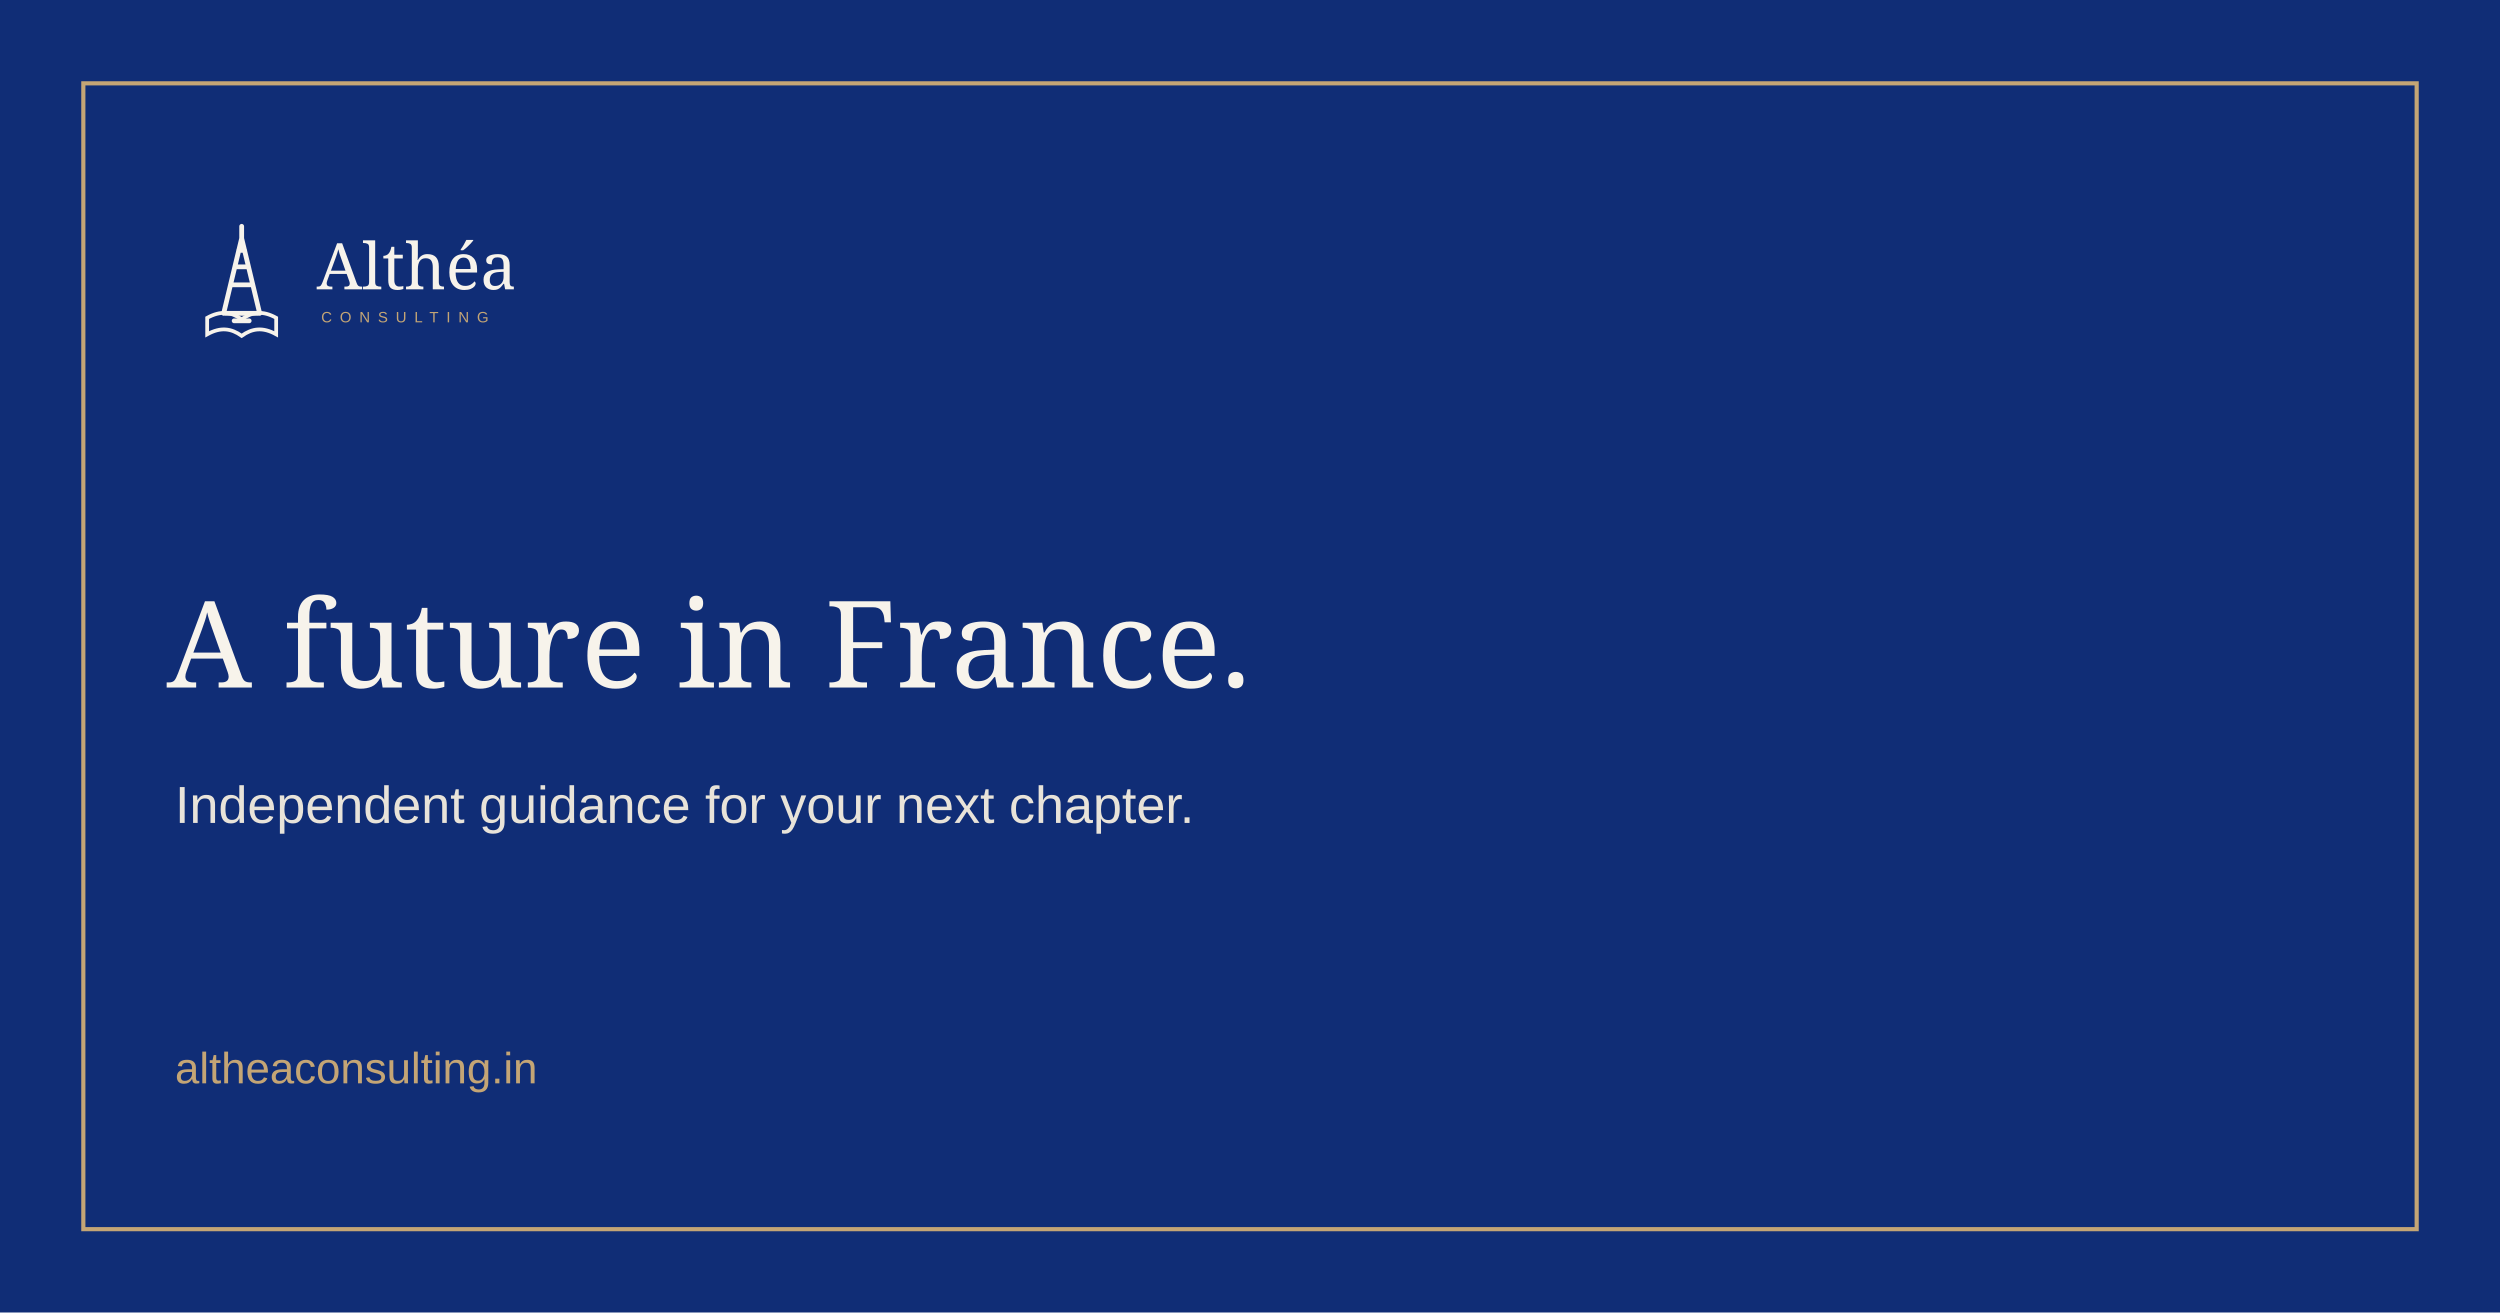
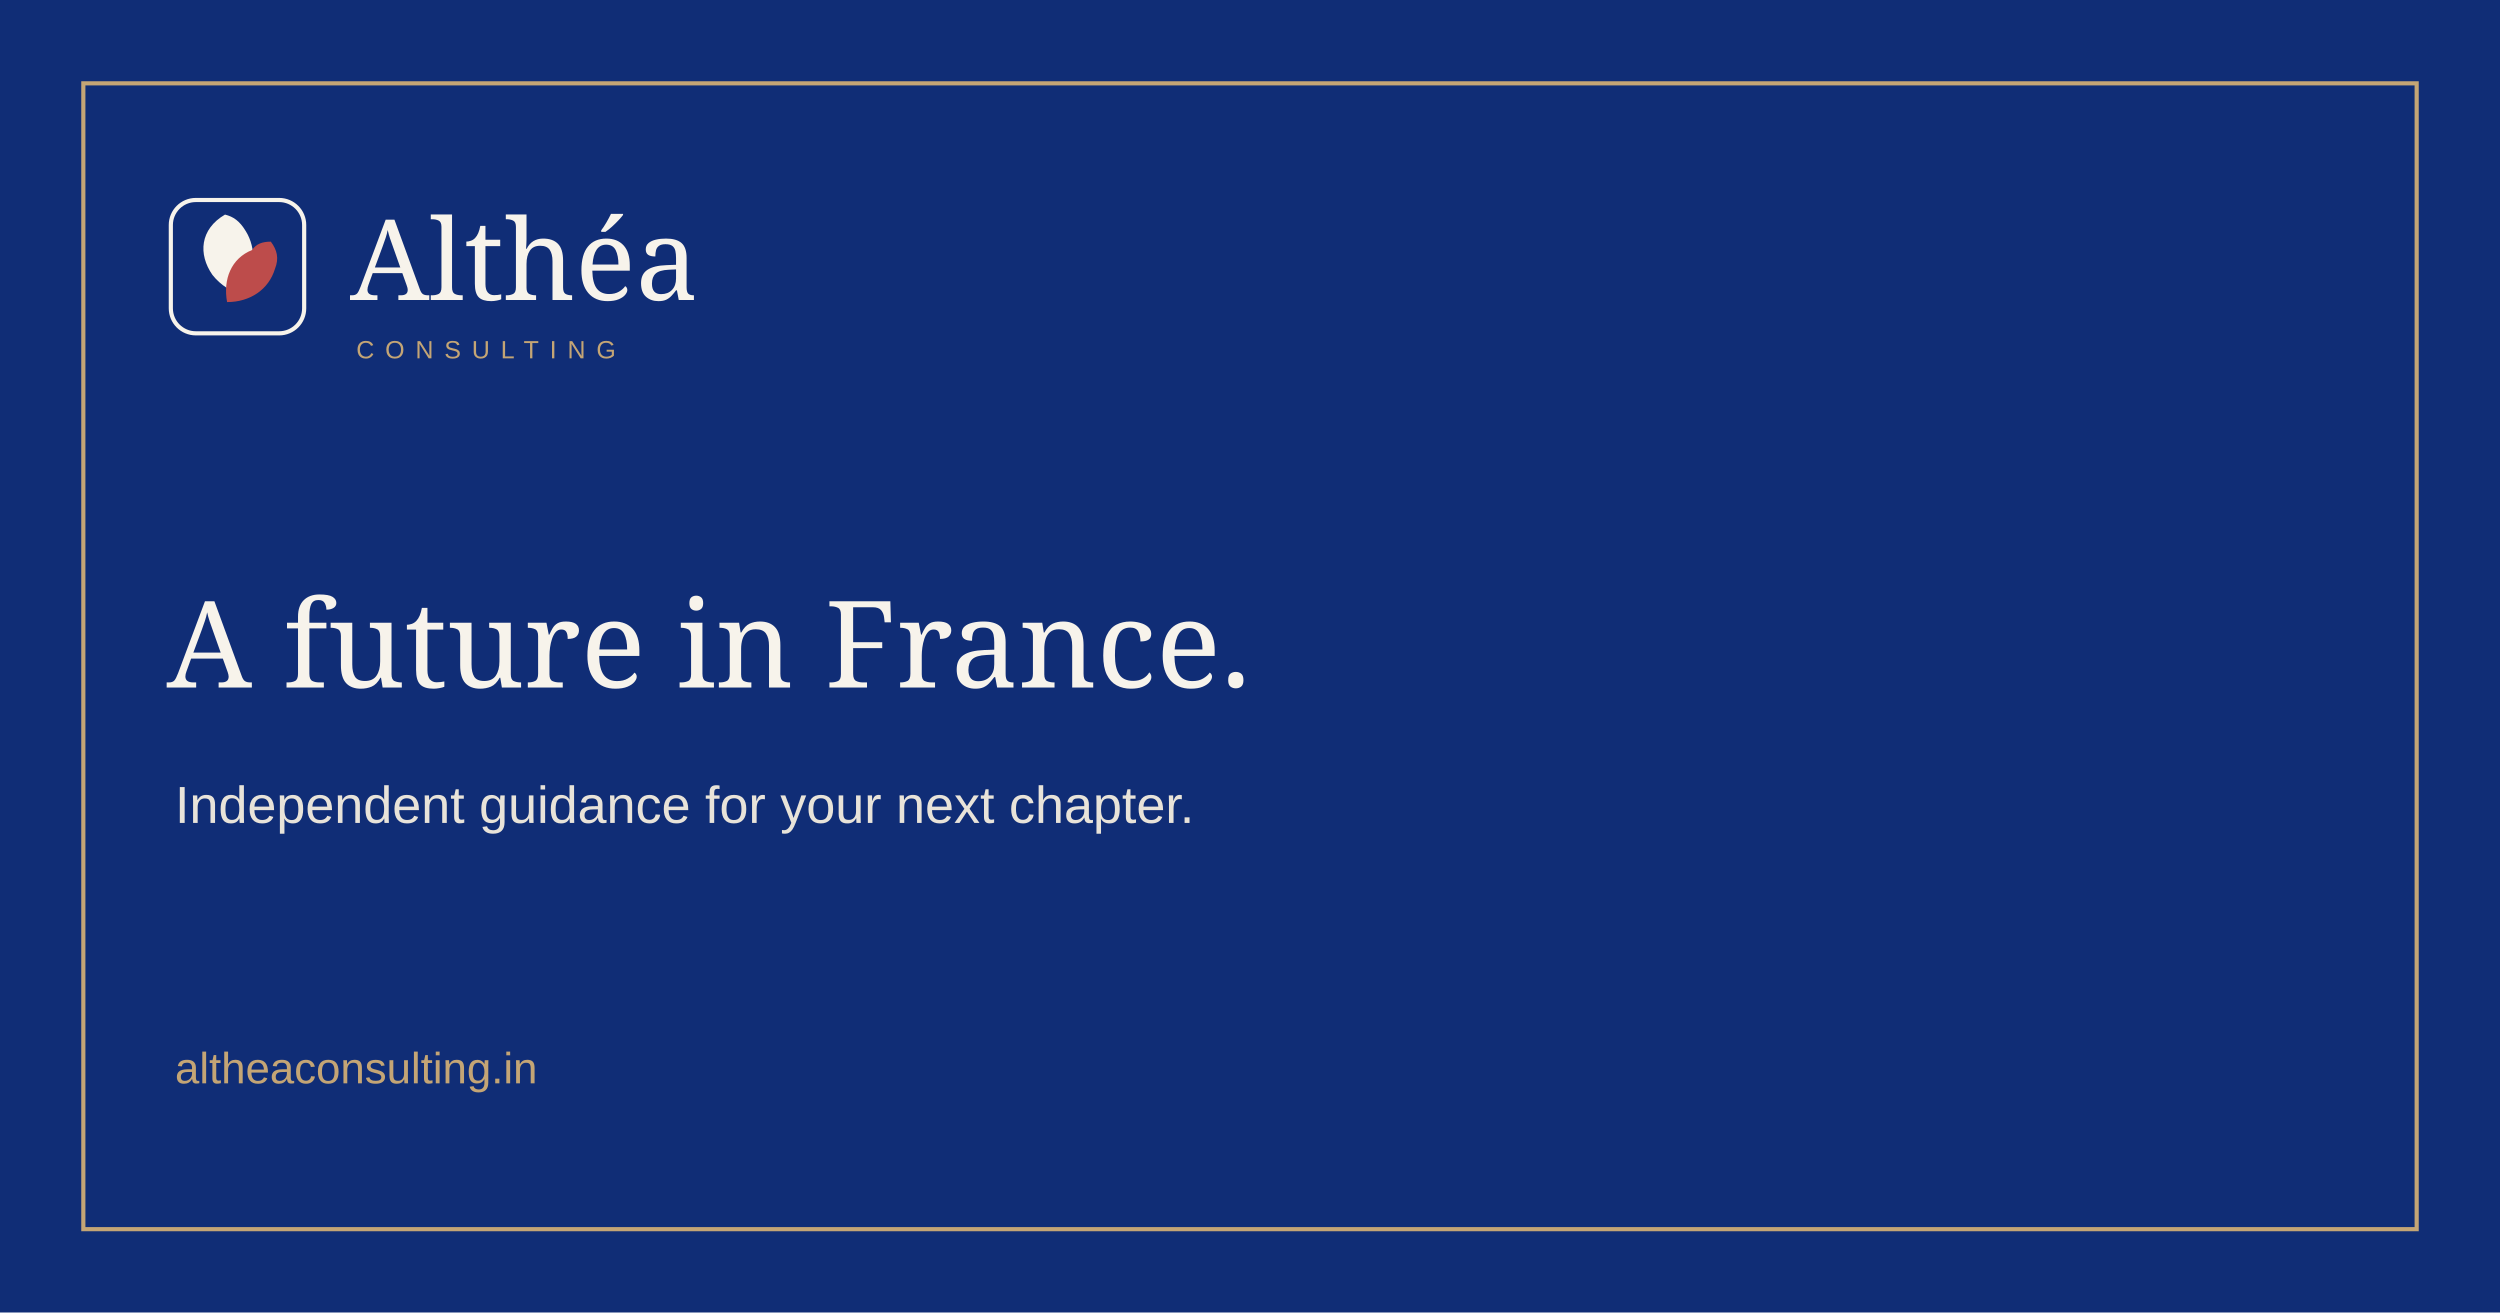
<svg xmlns="http://www.w3.org/2000/svg" width="1200" height="630" viewBox="0 0 1200 630">
  <rect width="1200" height="630" fill="#102d76" />
  <path d="M40 40h1120v550H40z" fill="none" stroke="#c4a575" stroke-width="2" />
-   <g transform="translate(80 100) scale(.72)">
-     <path d="M38 70 50 20l12 50M43 51h14M46 39h8M48 28h4M39 70h22M45 75h10M50 20V12" fill="none" stroke="#f7f3eb" stroke-width="3.2" stroke-linecap="round" />
-     <path d="M27 73c9-5 16-4 23 1 7-5 14-6 23-1v11c-9-5-16-4-23 1-7-5-14-6-23-1z" fill="none" stroke="#f7f3eb" stroke-width="2.5" />
-     <text x="100" y="54" font-family="Georgia,serif" font-size="43" fill="#f7f3eb">Althéa</text>
-     <text x="103" y="76" font-family="Arial,sans-serif" font-size="10" letter-spacing="5.2" fill="#c4a575">CONSULTING</text>
-   </g>
+   <rect x="82" y="96" width="64" height="64" rx="12" fill="#102d76" stroke="#f7f3eb" stroke-width="2" />
+   <path d="M108 103C96 110 95 122 102 132c4 5 9 8 15 10 6-11 6-23 1-31-3-5-6-7-10-8Z" fill="#f7f3eb" />
+   <path d="M121 120C111 124 107 134 109 145c11 0 20-6 23-16 2-5 1-9-2-13-4 0-7 1-9 4Z" fill="#bd4c4b" />
+   <text x="168" y="144" font-family="Georgia,serif" font-size="54" fill="#f7f3eb">Althéa</text>
+   <text x="171" y="172" font-family="Arial,sans-serif" font-size="12" letter-spacing="5.2" fill="#c4a575">CONSULTING</text>
  <text x="80" y="330" font-family="Georgia,serif" font-size="58" fill="#f7f3eb">A future in France.</text>
  <text x="84" y="395" font-family="Arial,sans-serif" font-size="25" fill="#e8e3d9">Independent guidance for your next chapter.</text>
  <text x="84" y="520" font-family="Arial,sans-serif" font-size="21" fill="#c4a575">altheaconsulting.in</text>
</svg>
